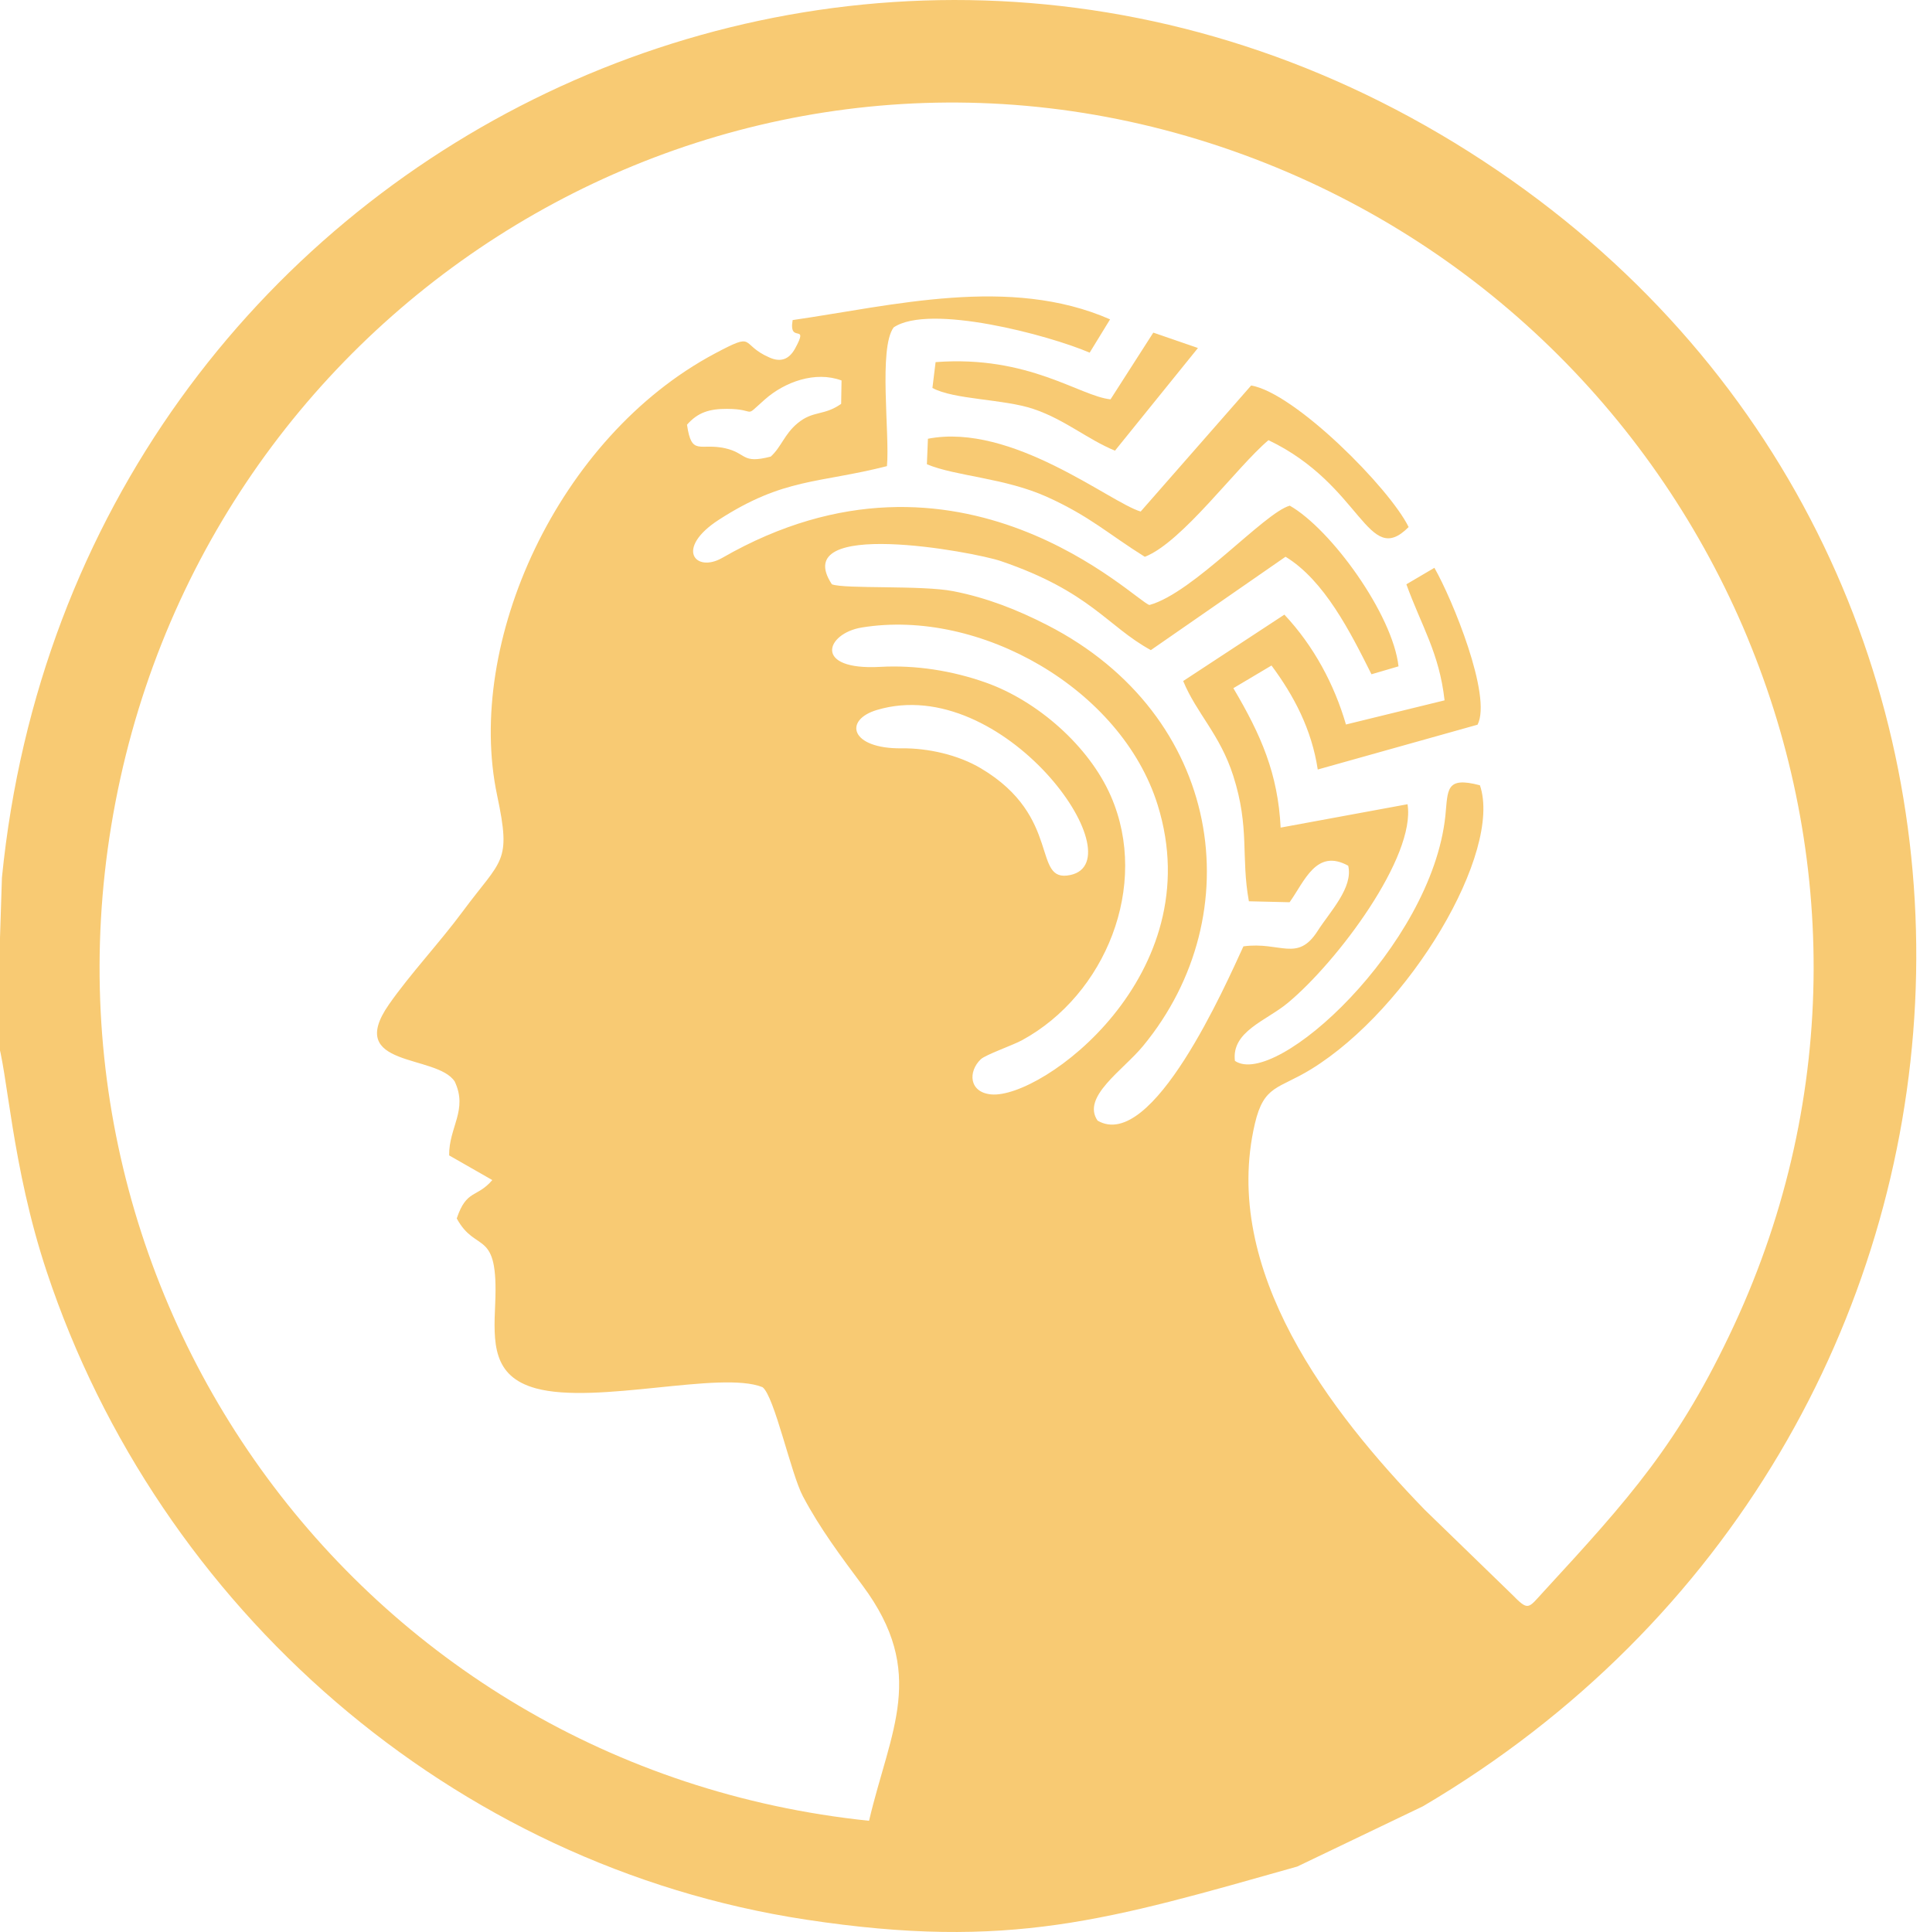
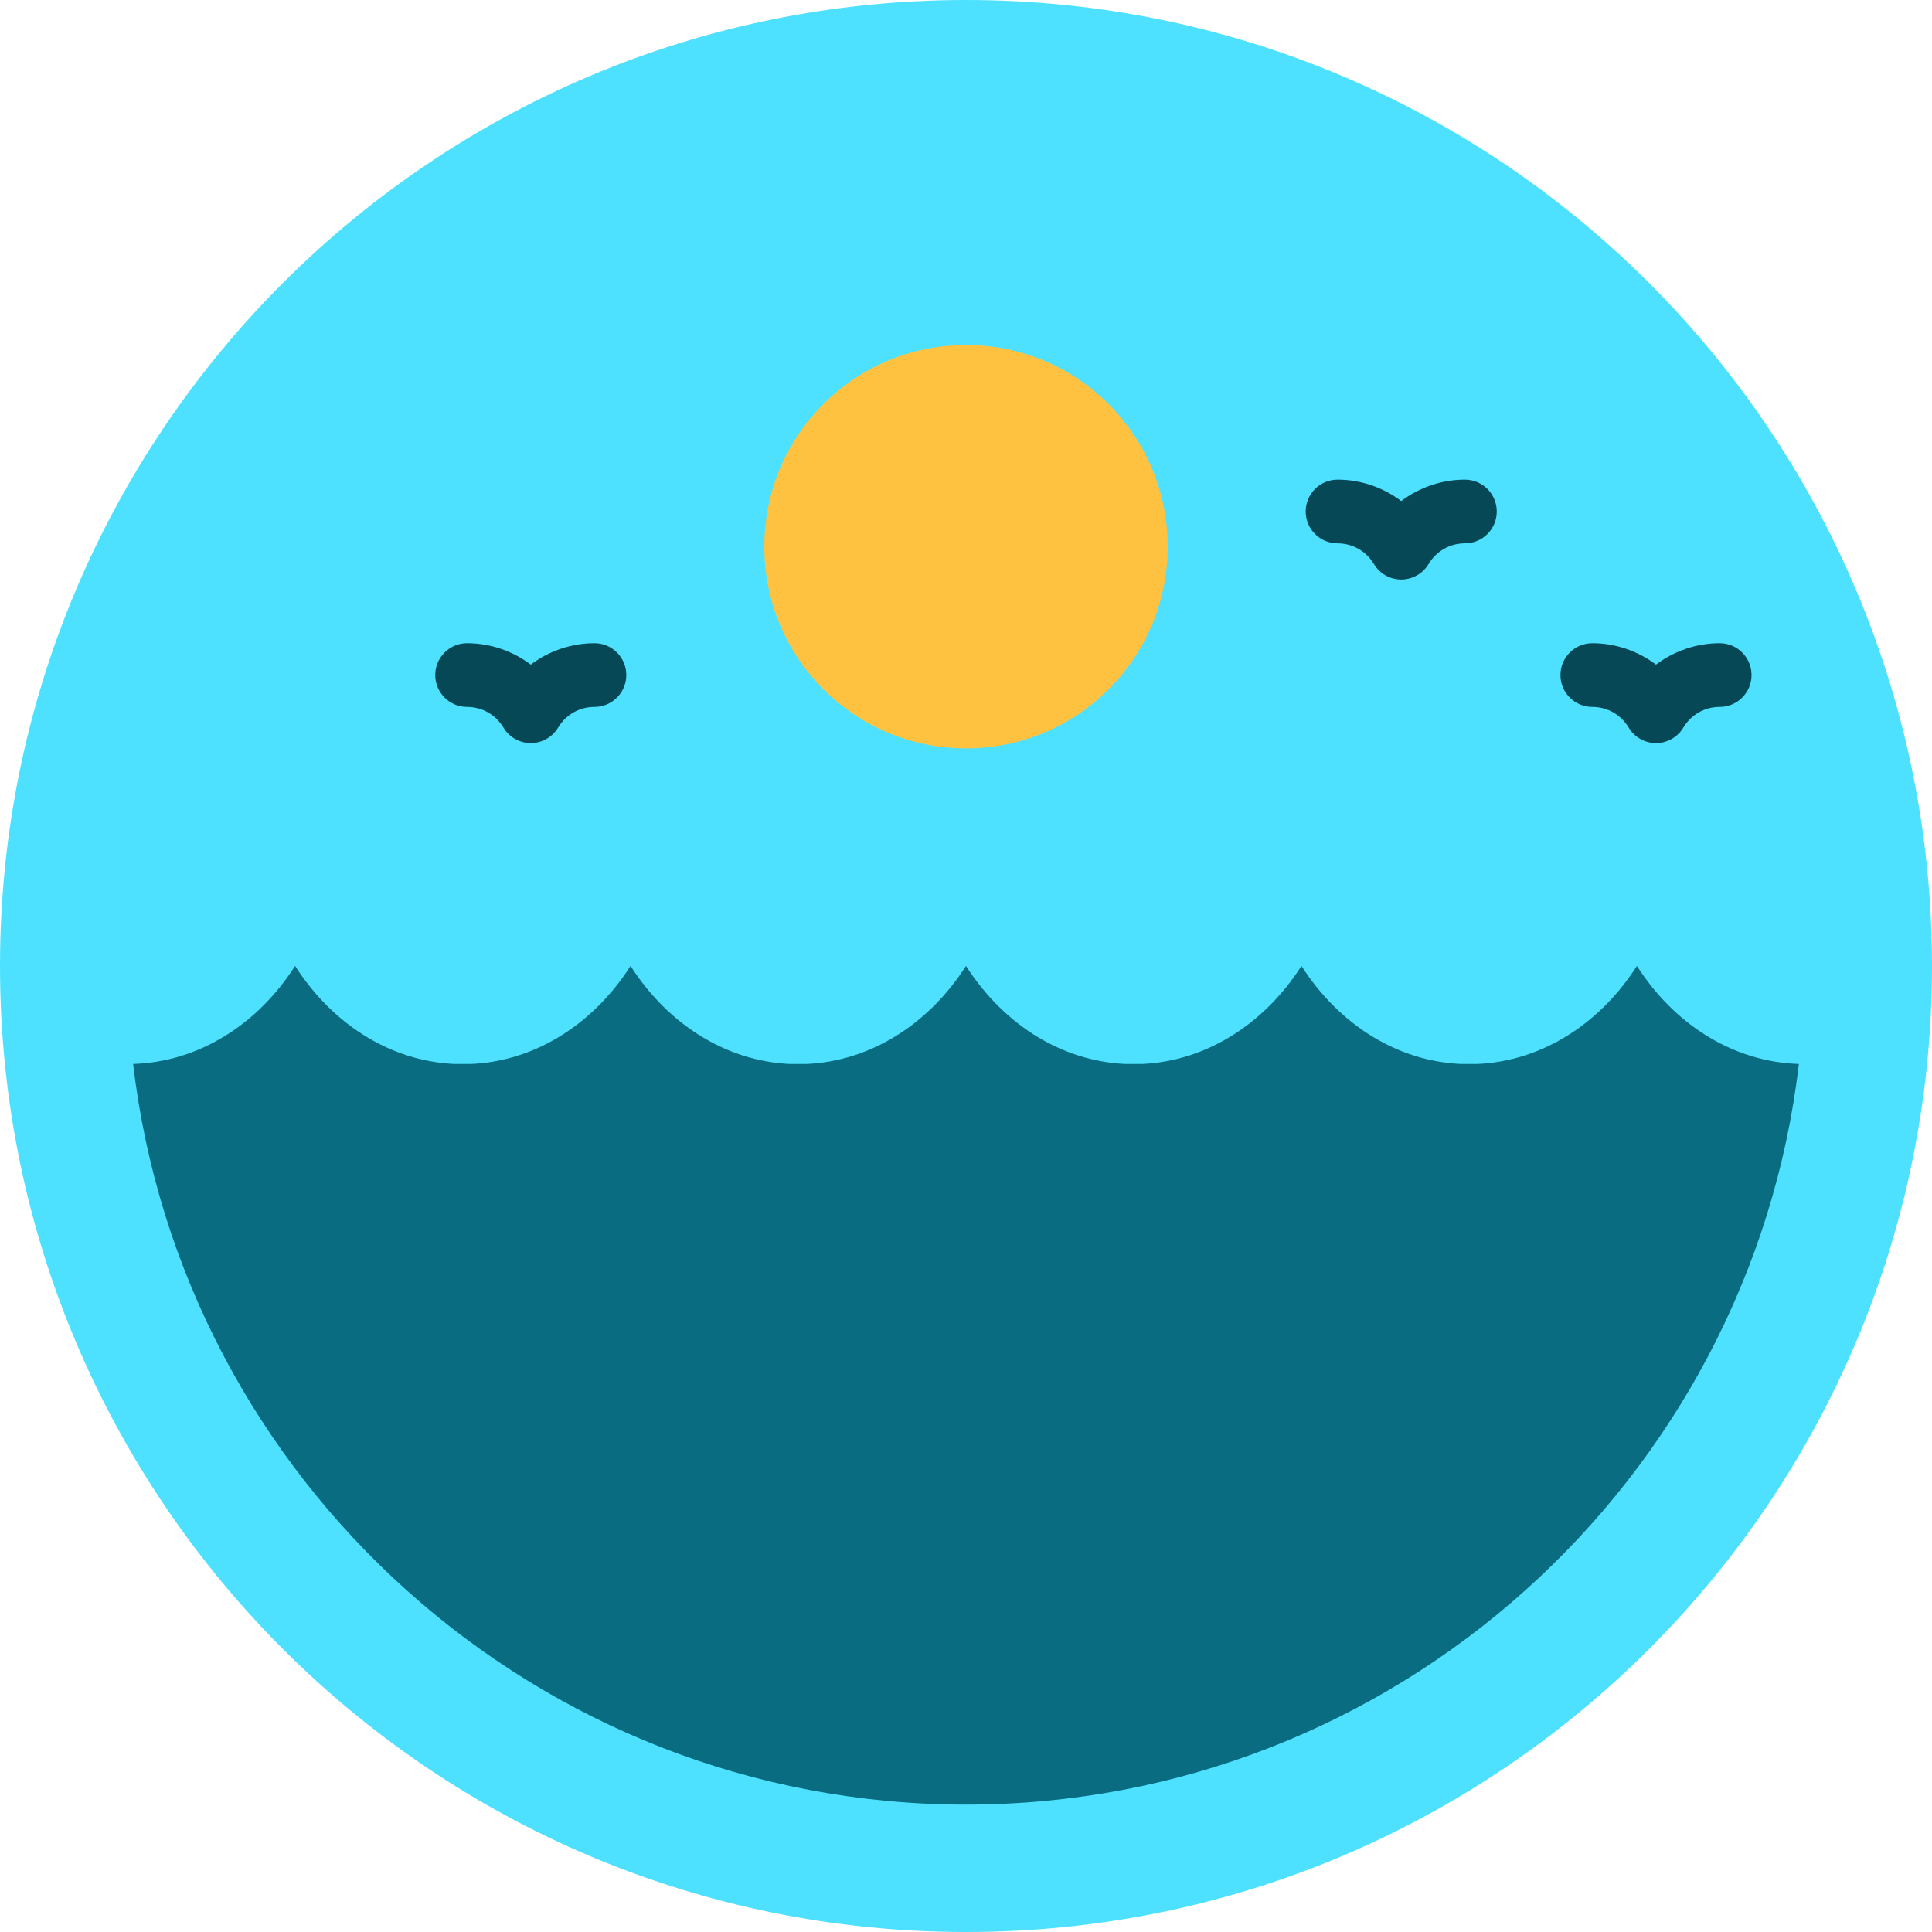
- <svg xmlns="http://www.w3.org/2000/svg" width="298" height="300" viewBox="0 0 298 300" fill="none">
-   <path fill-rule="evenodd" clip-rule="evenodd" d="M136.15 110.24C155.77 104.4 176.51 133.65 166.18 135.87C160.1 137.18 165.01 126.86 152.29 119.31C148.77 117.21 144.06 116.15 139.98 116.2C132.02 116.29 130.91 111.8 136.15 110.24ZM152.27 164.48C153 163.78 157.23 162.31 158.66 161.53C171.63 154.48 178.51 137.51 172.47 123.64C169.08 115.84 161.02 108.8 153.02 105.98C147.81 104.14 142.18 103.25 136.66 103.55C126.17 104.13 128.19 98.36 133.78 97.44C152.13 94.43 174.1 106.98 179.72 124.97C187.98 151.42 161.75 170.65 153.89 169.94C150.41 169.62 150.28 166.37 152.27 164.48ZM106.66 65.95C108.35 64.01 110.19 63.48 112.87 63.49C117.73 63.51 115.27 65.11 118.73 62.04C121.83 59.3 126.56 57.57 130.65 59.08L130.59 62.71C127.9 64.61 126.23 63.7 123.8 65.74C121.78 67.42 121.31 69.39 119.66 70.9C115.09 72.08 116 70.38 112.6 69.61C108.64 68.72 107.37 70.91 106.66 65.95ZM134.92 282.73C55.21 274.45 1.43 199.14 18.69 120.84C35.75 43.48 115.81 -3.08 191.29 23.39C265.42 49.39 302.67 133.8 269.19 205.84C260.7 224.09 252.93 232.71 239.64 247.15C237.17 249.84 237.33 250.21 234.68 247.53L221.19 234.44C206.46 219.24 189.5 197.25 194.82 174.48C196.23 168.45 198.47 169.15 203.53 166.04C218.89 156.61 233.28 132.3 229.76 121.94C224.37 120.51 224.81 122.66 224.39 126.71C222.25 146.92 198.07 169.09 191.72 164.73C191.16 160.16 196.58 158.51 199.91 155.75C207.66 149.32 219.83 133.01 218.52 124.88L198.82 128.51C198.4 120.15 195.81 114.18 191.48 106.86L197.4 103.34C200.88 108.03 203.64 113.25 204.58 119.49L229.39 112.53C231.67 108.1 225.43 92.94 222.69 88.17L218.34 90.73C220.69 97.22 223.44 101.36 224.27 108.75L208.96 112.5C207.17 106.34 203.99 100.33 199.4 95.44L183.69 105.75C185.76 110.78 189.41 114.03 191.47 120.49C194.05 128.58 192.63 133.04 193.89 139.95L200.21 140.1C202.54 136.84 204.35 131.69 209.31 134.43C210.12 137.83 206.45 141.59 204.56 144.56C201.42 149.47 198.77 146.17 193.04 146.95C190.33 152.82 178.89 178.96 170.4 174.01C167.86 170.33 174.35 166.2 177.46 162.42C194.31 142 189.87 111.04 162.58 97.06C157.92 94.67 153.18 92.81 148 91.8C143.09 90.84 131.14 91.49 129.15 90.73C122.3 80.35 151.14 85.68 155.37 87.12C169.31 91.87 171.89 97.25 178.67 100.95L199.58 86.45C205.58 90.11 209.6 98.05 212.92 104.7L217.12 103.47C216.22 95.42 206.69 82.21 200.24 78.52C196.28 79.61 185.29 92.06 178.46 93.94C176.6 93.71 149.07 65.38 112.14 86.62C107.97 89.02 104.71 85.17 111.6 80.71C121.74 74.16 127.02 75.1 137.7 72.38C138.16 67.4 136.36 54.05 138.74 50.84C144.29 47.09 162.82 52.03 169.17 54.76L172.34 49.59C156.76 42.76 138.57 47.46 123.06 49.7C122.39 53.54 125.72 49.96 123.43 54.13C122.46 55.89 121.12 56.25 119.47 55.52C114.72 53.45 117.54 51.41 110.99 54.89C86.6 67.87 72.17 99.81 77.18 123.51C79.42 134.08 77.94 133.28 71.83 141.54C68.29 146.33 63.66 151.27 60.39 155.96C53.5 165.84 67.79 163.65 70.59 167.93C72.69 172.35 69.67 175.05 69.73 179.41L76.43 183.24C74 186.07 72.45 184.62 70.91 189.2C73.93 194.77 77.4 190.55 76.88 202.42C76.61 208.48 76.41 213.72 83.19 215.58C92.61 218.16 111.9 212.78 118.38 215.4C120.22 216.76 122.8 228.86 124.65 232.34C127.33 237.39 130.5 241.6 133.93 246.22C144.01 259.78 138.22 268.66 134.92 282.73ZM0.3 136.27L-0.5 161.23C1.21 166.26 1.76 180.93 7.26 197.48C24.64 249.76 70.24 289.74 125.14 298.08C156.75 302.89 172.11 298.11 201.39 289.84L220.91 280.48C317.02 223.88 324.69 89.17 232.51 26.49C137.21 -38.31 11.63 22.47 0.3 136.27Z" fill="#F8CA73" />
-   <path fill-rule="evenodd" clip-rule="evenodd" d="M177.09 79.43C172.38 78.06 157.09 65.59 144.06 68.13L143.9 72.09C148.4 73.97 156.01 74.19 162.62 77.19C169.25 80.2 172.15 82.98 177.73 86.46C183.52 84.23 192.02 72.48 196.93 68.35C211.51 75.32 212.29 88.29 218.69 81.84C215.74 75.8 201.05 61.01 194.24 59.86L177.09 79.43Z" fill="#F8CA73" />
-   <path fill-rule="evenodd" clip-rule="evenodd" d="M172.41 62.01C167.58 61.5 159.7 55.13 145.25 56.23L144.76 60.24C148.04 62.06 155.84 61.95 160.43 63.5C165.31 65.14 168.84 68.23 173.1 69.98L185.98 54.04L179.05 51.65L172.41 62.01Z" fill="#F8CA73" />
+ <svg xmlns="http://www.w3.org/2000/svg" height="800px" width="800px" version="1.1" id="Layer_1" viewBox="0 0 512 512" xml:space="preserve">
+   <circle style="fill:#4DE1FF;" cx="256" cy="256" r="256" />
+   <path style="fill:#096C80;" d="M35.283,281.959c17.613-0.557,33.138-10.662,42.902-25.959  c10.046,15.739,26.214,26.013,44.472,26.013c18.244,0,34.366-10.274,44.427-26.013c10.077,15.739,26.214,26.013,44.457,26.013  c18.259,0,34.381-10.274,44.443-26.013c10.046,15.739,26.214,26.013,44.457,26.013c18.243,0,34.382-10.274,44.443-26.013  c10.077,15.739,26.214,26.013,44.457,26.013c18.244,0,34.382-10.274,44.443-26.013c9.765,15.297,25.319,25.402,42.934,25.959  C463.819,392.317,369.764,478.242,256,478.242S48.181,392.317,35.283,281.959c17.615-0.557,33.169-10.662,42.934-25.959  c10.061,15.739,26.199,26.013,44.443,26.013c18.243,0,34.381-10.274,44.457-26.013c10.061,15.739,26.2,26.013,44.443,26.013  S245.97,271.739,256.017,256c10.062,15.739,26.184,26.013,44.443,26.013c18.244,0,34.382-10.274,44.457-26.013  c10.061,15.739,26.183,26.013,44.427,26.013c18.259,0,34.426-10.274,44.472-26.013c9.764,15.297,25.289,25.402,42.902,25.959" />
+   <g>
+     <path style="fill:#064855;" d="M438.857,196.923c-2.965,0-5.712-1.555-7.238-4.098c-2.063-3.438-5.667-5.49-9.641-5.49   c-4.662,0-8.44-3.778-8.44-8.44s3.778-8.44,8.44-8.44c6.145,0,12.067,2.058,16.879,5.67c4.812-3.612,10.734-5.67,16.879-5.67   c4.662,0,8.44,3.778,8.44,8.44s-3.778,8.44-8.44,8.44c-3.974,0-7.579,2.053-9.641,5.49   C444.569,195.368,441.822,196.923,438.857,196.923z" />
+     <path style="fill:#064855;" d="M371.341,153.576c-2.965,0-5.712-1.555-7.238-4.098c-2.063-3.438-5.667-5.49-9.641-5.49   c-4.662,0-8.44-3.778-8.44-8.44c0-4.662,3.778-8.44,8.44-8.44c6.145,0,12.067,2.058,16.879,5.67   c4.812-3.612,10.734-5.67,16.879-5.67c4.662,0,8.44,3.778,8.44,8.44c0,4.662-3.778,8.44-8.44,8.44c-3.974,0-7.579,2.053-9.641,5.49   C377.053,152.022,374.306,153.576,371.341,153.576z" />
+     <path style="fill:#064855;" d="M140.659,196.923c-2.965,0-5.712-1.555-7.238-4.098c-2.063-3.438-5.667-5.49-9.641-5.49   c-4.662,0-8.44-3.778-8.44-8.44s3.778-8.44,8.44-8.44c6.145,0,12.067,2.058,16.879,5.67c4.812-3.612,10.734-5.67,16.879-5.67   c4.662,0,8.44,3.778,8.44,8.44s-3.778,8.44-8.44,8.44c-3.974,0-7.579,2.053-9.641,5.49   C146.371,195.368,143.624,196.923,140.659,196.923z" />
+   </g>
+   <circle style="fill:#FFC240;" cx="256" cy="144.879" r="53.451" />
</svg>
